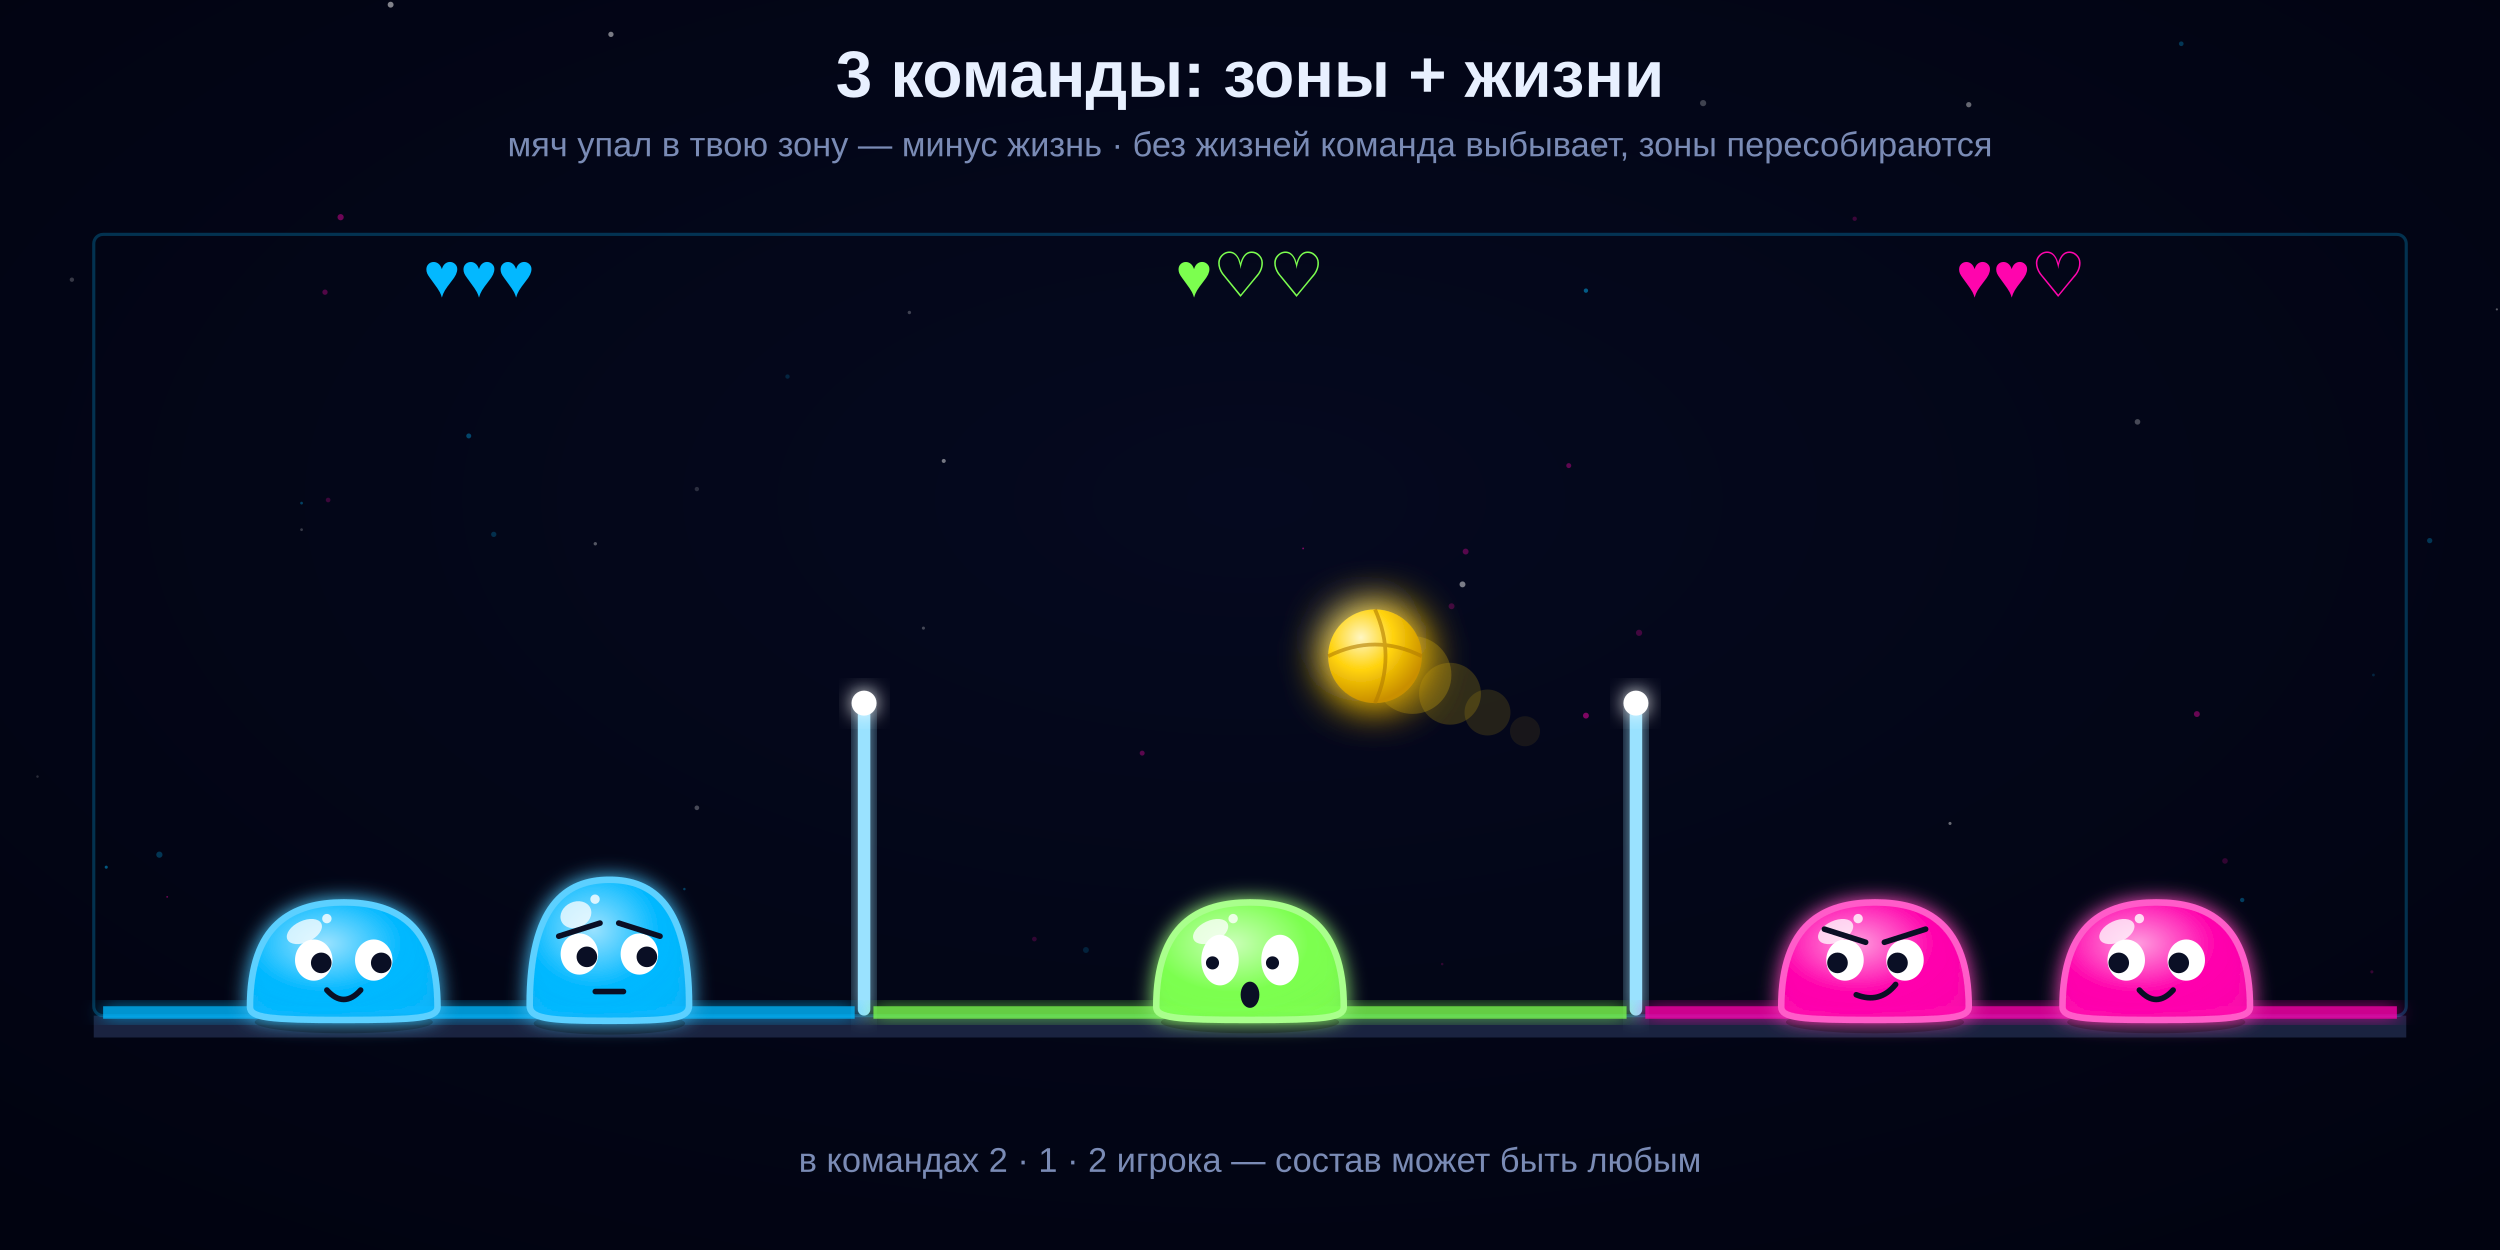
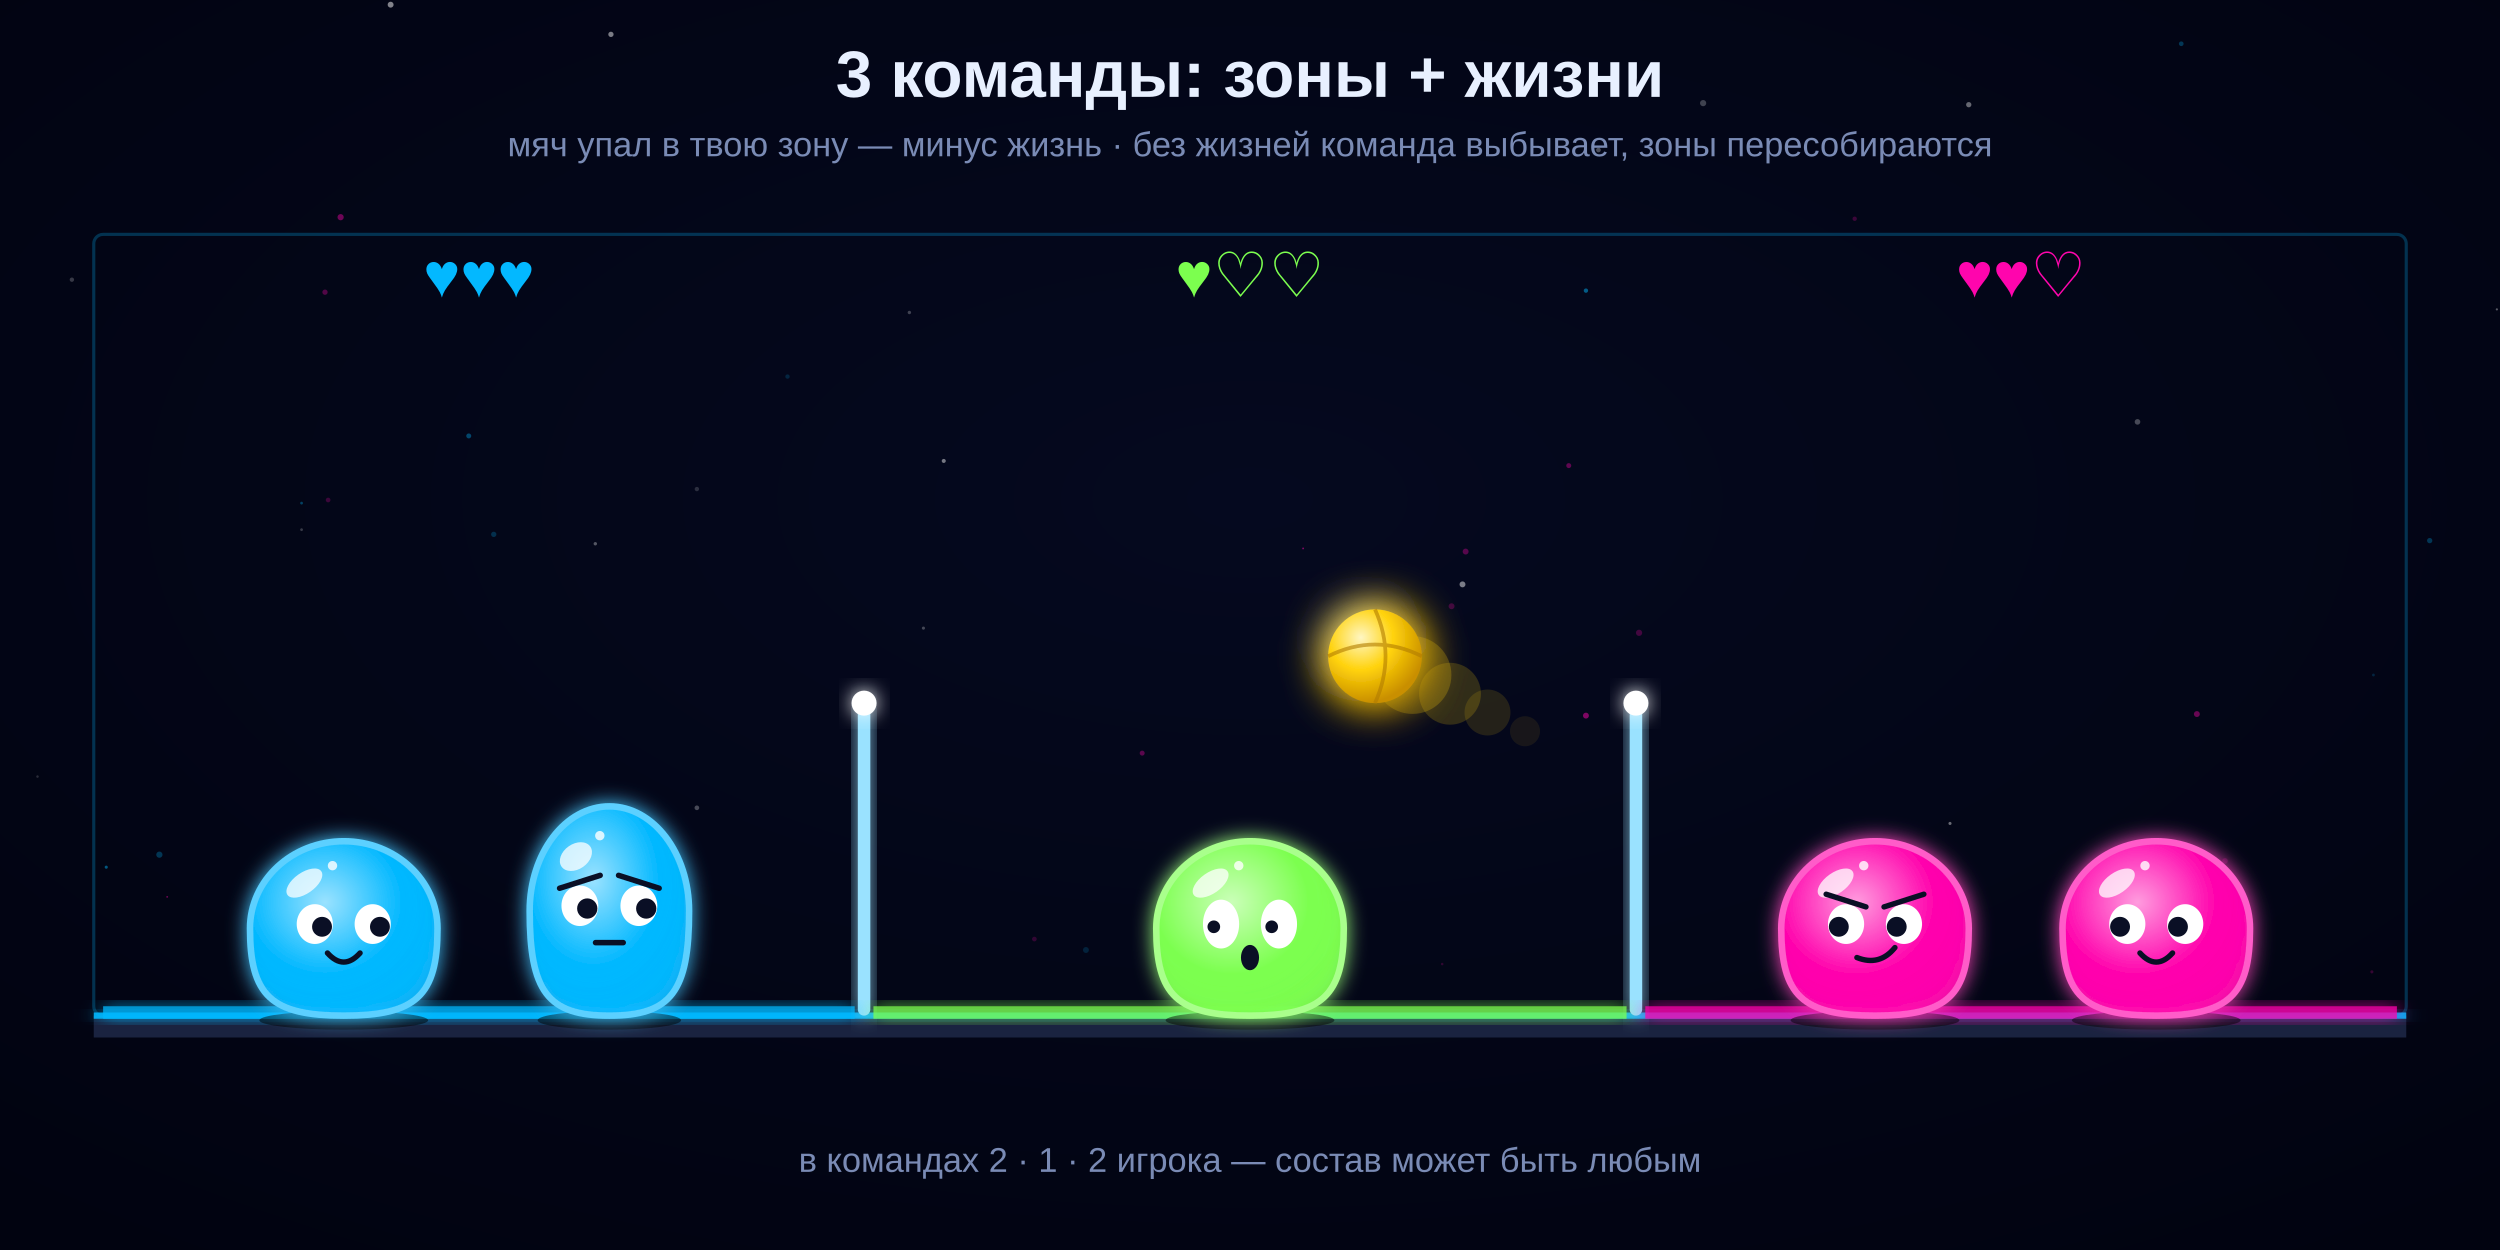
<svg xmlns="http://www.w3.org/2000/svg" width="1600" height="800" viewBox="0 0 1600 800">
  <defs>
    <filter id="glow" x="-50%" y="-50%" width="200%" height="200%">
      <feGaussianBlur stdDeviation="6" result="b" />
      <feMerge>
        <feMergeNode in="b" />
        <feMergeNode in="SourceGraphic" />
      </feMerge>
    </filter>
    <filter id="glowBig" x="-80%" y="-80%" width="260%" height="260%">
      <feGaussianBlur stdDeviation="14" result="b" />
      <feMerge>
        <feMergeNode in="b" />
        <feMergeNode in="b" />
        <feMergeNode in="SourceGraphic" />
      </feMerge>
    </filter>
    <filter id="soft">
      <feGaussianBlur stdDeviation="30" />
    </filter>
    <radialGradient id="bgG" cx="50%" cy="40%" r="75%">
      <stop offset="0" stop-color="#05091F" />
      <stop offset="1" stop-color="#010310" />
    </radialGradient>
    <radialGradient id="ballG" cx="35%" cy="30%" r="70%">
      <stop offset="0" stop-color="#FFF6C2" />
      <stop offset="0.5" stop-color="#FFD20A" />
      <stop offset="1" stop-color="#C98F00" />
    </radialGradient>
    <radialGradient id="g_cyan" cx="40%" cy="35%" r="75%">
      <stop offset="0" stop-color="#9AE2FF" />
      <stop offset="0.55" stop-color="#03B8FF" />
      <stop offset="1" stop-color="#03B8FF" stop-opacity="0.85" />
    </radialGradient>
    <radialGradient id="g_mag" cx="40%" cy="35%" r="75%">
      <stop offset="0" stop-color="#FF9BDE" />
      <stop offset="0.55" stop-color="#FF05AD" />
      <stop offset="1" stop-color="#FF05AD" stop-opacity="0.85" />
    </radialGradient>
    <radialGradient id="g_lime" cx="40%" cy="35%" r="75%">
      <stop offset="0" stop-color="#CAFFB8" />
      <stop offset="0.55" stop-color="#7CFF4F" />
      <stop offset="1" stop-color="#7CFF4F" stop-opacity="0.85" />
    </radialGradient>
    <radialGradient id="g_orange" cx="40%" cy="35%" r="75%">
      <stop offset="0" stop-color="#FFD0A5" />
      <stop offset="0.55" stop-color="#FF8A1F" />
      <stop offset="1" stop-color="#FF8A1F" stop-opacity="0.85" />
    </radialGradient>
    <radialGradient id="g_buff" cx="40%" cy="35%" r="75%">
      <stop offset="0" stop-color="#D7BDFF" />
      <stop offset="0.55" stop-color="#9B5CFF" />
      <stop offset="1" stop-color="#9B5CFF" stop-opacity="0.85" />
    </radialGradient>
  </defs>
  <rect width="1600" height="800" fill="url(#bgG)" />
  <circle cx="381" cy="348" r="1.1" fill="#ffffff" opacity="0.32" />
  <circle cx="929" cy="388" r="1.9" fill="#FF05AD" opacity="0.24" />
  <circle cx="375" cy="637" r="1.3" fill="#ffffff" opacity="0.32" />
  <circle cx="1023" cy="96" r="1.5" fill="#ffffff" opacity="0.29" />
  <circle cx="24" cy="497" r="0.8" fill="#ffffff" opacity="0.16" />
  <circle cx="1248" cy="527" r="1.0" fill="#ffffff" opacity="0.40" />
  <circle cx="1406" cy="457" r="1.9" fill="#FF05AD" opacity="0.40" />
  <circle cx="923" cy="617" r="0.8" fill="#FF05AD" opacity="0.18" />
  <circle cx="218" cy="139" r="2.0" fill="#FF05AD" opacity="0.42" />
  <circle cx="1368" cy="270" r="1.8" fill="#ffffff" opacity="0.27" />
  <circle cx="936" cy="374" r="1.9" fill="#ffffff" opacity="0.47" />
  <circle cx="46" cy="179" r="1.4" fill="#ffffff" opacity="0.21" />
  <circle cx="1377" cy="617" r="1.9" fill="#ffffff" opacity="0.19" />
  <circle cx="1049" cy="405" r="2.0" fill="#FF05AD" opacity="0.25" />
  <circle cx="102" cy="547" r="2.0" fill="#03B8FF" opacity="0.27" />
  <circle cx="107" cy="574" r="0.6" fill="#FF05AD" opacity="0.42" />
  <circle cx="1396" cy="28" r="1.5" fill="#03B8FF" opacity="0.28" />
  <circle cx="938" cy="353" r="1.9" fill="#FF05AD" opacity="0.33" />
  <circle cx="1598" cy="198" r="0.7" fill="#ffffff" opacity="0.34" />
  <circle cx="1518" cy="622" r="1.0" fill="#FF05AD" opacity="0.20" />
  <circle cx="68" cy="555" r="1.0" fill="#03B8FF" opacity="0.46" />
  <circle cx="604" cy="295" r="1.3" fill="#ffffff" opacity="0.45" />
  <circle cx="1090" cy="66" r="2.0" fill="#ffffff" opacity="0.24" />
  <circle cx="1015" cy="458" r="1.9" fill="#FF05AD" opacity="0.49" />
  <circle cx="834" cy="351" r="0.6" fill="#FF05AD" opacity="0.50" />
  <circle cx="504" cy="241" r="1.4" fill="#03B8FF" opacity="0.17" />
  <circle cx="1004" cy="298" r="1.6" fill="#FF05AD" opacity="0.36" />
  <circle cx="446" cy="313" r="1.4" fill="#ffffff" opacity="0.16" />
  <circle cx="591" cy="402" r="1.0" fill="#ffffff" opacity="0.26" />
  <circle cx="582" cy="200" r="1.1" fill="#ffffff" opacity="0.24" />
  <circle cx="1260" cy="67" r="1.7" fill="#ffffff" opacity="0.39" />
  <circle cx="210" cy="320" r="1.5" fill="#FF05AD" opacity="0.23" />
  <circle cx="300" cy="279" r="1.6" fill="#03B8FF" opacity="0.36" />
  <circle cx="1519" cy="432" r="0.9" fill="#03B8FF" opacity="0.18" />
  <circle cx="1187" cy="140" r="1.4" fill="#FF05AD" opacity="0.23" />
  <circle cx="193" cy="339" r="0.9" fill="#ffffff" opacity="0.21" />
  <circle cx="446" cy="517" r="1.5" fill="#ffffff" opacity="0.27" />
  <circle cx="208" cy="187" r="1.7" fill="#FF05AD" opacity="0.31" />
  <circle cx="1015" cy="186" r="1.4" fill="#03B8FF" opacity="0.47" />
  <circle cx="250" cy="3" r="1.9" fill="#ffffff" opacity="0.50" />
  <circle cx="695" cy="608" r="1.9" fill="#03B8FF" opacity="0.16" />
  <circle cx="731" cy="482" r="1.6" fill="#FF05AD" opacity="0.34" />
  <circle cx="1424" cy="551" r="1.8" fill="#FF05AD" opacity="0.19" />
  <circle cx="391" cy="22" r="1.7" fill="#ffffff" opacity="0.47" />
  <circle cx="1435" cy="576" r="1.4" fill="#03B8FF" opacity="0.32" />
  <circle cx="193" cy="322" r="0.9" fill="#03B8FF" opacity="0.33" />
  <circle cx="662" cy="601" r="1.5" fill="#FF05AD" opacity="0.19" />
  <circle cx="1555" cy="346" r="1.7" fill="#03B8FF" opacity="0.27" />
  <circle cx="316" cy="342" r="1.7" fill="#03B8FF" opacity="0.23" />
  <circle cx="438" cy="569" r="0.8" fill="#03B8FF" opacity="0.32" />
  <text x="800.0" y="62" font-family="Arial Rounded MT Bold, Nunito, Arial, sans-serif" font-size="42" font-weight="bold" fill="#E8F0FF" text-anchor="middle">3 команды: зоны + жизни</text>
  <text x="800.0" y="100" font-family="Arial Rounded MT Bold, Nunito, Arial, sans-serif" font-size="22" font-weight="normal" fill="#7A8BB5" text-anchor="middle">мяч упал в твою зону — минус жизнь · без жизней команда выбывает, зоны пересобираются</text>
  <rect x="60" y="650" width="1480" height="14" fill="#1A2340" />
-   <line x1="60" y1="650" x2="1540" y2="650" stroke="#03B8FF" stroke-width="3" filter="url(#glow)" opacity="0.9" />
+   <rect x="60" y="648" width="1480" height="4" fill="#03B8FF" filter="url(#glow)" opacity="0.9" />
  <rect x="60" y="150" width="1480" height="500" fill="none" stroke="#03B8FF" stroke-width="2" opacity="0.25" rx="6" />
  <rect x="549" y="450" width="8" height="200" fill="#9AE2FF" filter="url(#glow)" rx="4" />
  <circle cx="553" cy="450" r="8" fill="white" filter="url(#glow)" />
  <rect x="1043" y="450" width="8" height="200" fill="#9AE2FF" filter="url(#glow)" rx="4" />
  <circle cx="1047" cy="450" r="8" fill="white" filter="url(#glow)" />
  <rect x="66" y="644" width="481" height="8" fill="#03B8FF" opacity="0.8" filter="url(#glow)" />
  <text x="306.5" y="190" font-family="Arial Rounded MT Bold, Nunito, Arial, sans-serif" font-size="40" font-weight="bold" fill="#03B8FF" text-anchor="middle">♥♥♥</text>
  <rect x="559" y="644" width="482" height="8" fill="#7CFF4F" opacity="0.8" filter="url(#glow)" />
  <text x="800.0" y="190" font-family="Arial Rounded MT Bold, Nunito, Arial, sans-serif" font-size="40" font-weight="bold" fill="#7CFF4F" text-anchor="middle">♥♡♡</text>
  <rect x="1053" y="644" width="481" height="8" fill="#FF05AD" opacity="0.8" filter="url(#glow)" />
  <text x="1293.5" y="190" font-family="Arial Rounded MT Bold, Nunito, Arial, sans-serif" font-size="40" font-weight="bold" fill="#FF05AD" text-anchor="middle">♥♥♡</text>
  <g opacity="1.0">
-     <ellipse cx="220" cy="654.14" rx="57.0" ry="7.2" fill="#000" opacity="0.45" />
-     <path d="M160.0,644.48 C160.0,591.35 187.0,577.55 220,577.55 C253.0,577.55 280.0,591.35 280.0,644.48 C280.0,651.38 268.0,652.76 220,652.76 C172.0,652.76 160.0,651.38 160.0,644.48 Z" fill="url(#g_cyan)" stroke="#5BD0FF" stroke-width="4.2" filter="url(#glow)" />
-     <ellipse cx="194.8" cy="596.18" rx="12.0" ry="6.9" fill="white" opacity="0.75" transform="rotate(-25 194.8 596.18)" />
-     <circle cx="209.2" cy="587.9" r="3.0" fill="white" opacity="0.8" />
-     <ellipse cx="200.8" cy="614.45" rx="12.0" ry="13.2" fill="white" />
-     <circle cx="205.6" cy="616.25" r="6.6" fill="#0A0F25" />
-     <ellipse cx="239.2" cy="614.45" rx="12.0" ry="13.2" fill="white" />
-     <circle cx="244.0" cy="616.25" r="6.6" fill="#0A0F25" />
-     <path d="M209.2,633.65 Q220,645.65 230.8,633.65" stroke="#0A0F25" stroke-width="3.6" fill="none" stroke-linecap="round" />
+     <ellipse cx="220" cy="653.0" rx="54.0" ry="6.0" fill="#000" opacity="0.50" />
+     <path d="M160.0,594.2 C160.0,563.382 186.862,538.4 220,538.4 C253.138,538.4 280.0,563.382 280.0,594.2 C280.0,637.294 266.338,650.0 220,650.0 C173.662,650.0 160.0,637.294 160.0,594.2 Z" fill="url(#g_cyan)" stroke="#5BD0FF" stroke-width="4.2" filter="url(#glow)" />
+     <ellipse cx="194.8" cy="565.184" rx="13.2" ry="6.696" fill="white" opacity="0.75" transform="rotate(-35 194.8 565.184)" />
+     <circle cx="212.8" cy="554.024" r="3.0" fill="white" opacity="0.8" />
+     <ellipse cx="201.472" cy="591.41" rx="11.58" ry="12.738" fill="white" />
+     <circle cx="206.104" cy="593.147" r="6.369" fill="#0A0F25" />
+     <ellipse cx="238.528" cy="591.41" rx="11.58" ry="12.738" fill="white" />
+     <circle cx="243.16" cy="593.147" r="6.369" fill="#0A0F25" />
+     <path d="M209.578,609.938 Q220,621.518 230.422,609.938" stroke="#0A0F25" stroke-width="3.474" fill="none" stroke-linecap="round" />
  </g>
  <g opacity="1.0">
-     <ellipse cx="390" cy="654.968" rx="48.45" ry="7.2" fill="#000" opacity="0.45" />
-     <path d="M339.0,643.376 C339.0,579.62 361.95,563.06 390,563.06 C418.05,563.06 441.0,579.62 441.0,643.376 C441.0,651.656 430.8,653.312 390,653.312 C349.2,653.312 339.0,651.656 339.0,643.376 Z" fill="url(#g_cyan)" stroke="#5BD0FF" stroke-width="4.2" filter="url(#glow)" />
-     <ellipse cx="368.58" cy="585.416" rx="10.2" ry="8.28" fill="white" opacity="0.75" transform="rotate(-25 368.58 585.416)" />
-     <circle cx="380.82" cy="575.48" r="3.0" fill="white" opacity="0.8" />
-     <ellipse cx="370.8" cy="610.58" rx="12.0" ry="13.2" fill="white" />
-     <circle cx="375.6" cy="612.38" r="6.6" fill="#0A0F25" />
-     <path d="M357.6,599.18 L384.0,590.78" stroke="#0A0F25" stroke-width="3.6" stroke-linecap="round" />
-     <ellipse cx="409.2" cy="610.58" rx="12.0" ry="13.2" fill="white" />
-     <circle cx="414.0" cy="612.38" r="6.6" fill="#0A0F25" />
-     <path d="M396.0,590.78 L422.4,599.18" stroke="#0A0F25" stroke-width="3.6" stroke-linecap="round" />
-     <path d="M381.0,634.58 L399.0,634.58" stroke="#0A0F25" stroke-width="3.6" stroke-linecap="round" />
+     <ellipse cx="390" cy="653.0" rx="45.9" ry="6.0" fill="#000" opacity="0.50" />
+     <path d="M339.0,583.04 C339.0,546.058 361.833,516.08 390,516.08 C418.167,516.08 441.0,546.058 441.0,583.04 C441.0,634.753 429.387,650.0 390,650.0 C350.613,650.0 339.0,634.753 339.0,583.04 Z" fill="url(#g_cyan)" stroke="#5BD0FF" stroke-width="4.2" filter="url(#glow)" />
+     <ellipse cx="368.58" cy="548.221" rx="11.22" ry="8.035" fill="white" opacity="0.75" transform="rotate(-35 368.58 548.2208)" />
+     <circle cx="383.88" cy="534.829" r="3.0" fill="white" opacity="0.8" />
+     <ellipse cx="371.126" cy="579.692" rx="11.796" ry="12.976" fill="white" />
+     <circle cx="375.845" cy="581.461" r="6.488" fill="#0A0F25" />
+     <path d="M358.151,568.486 L384.102,560.229" stroke="#0A0F25" stroke-width="3.539" stroke-linecap="round" />
+     <ellipse cx="408.874" cy="579.692" rx="11.796" ry="12.976" fill="white" />
+     <circle cx="413.592" cy="581.461" r="6.488" fill="#0A0F25" />
+     <path d="M395.898,560.229 L421.849,568.486" stroke="#0A0F25" stroke-width="3.539" stroke-linecap="round" />
+     <path d="M381.153,603.284 L398.847,603.284" stroke="#0A0F25" stroke-width="3.539" stroke-linecap="round" />
  </g>
  <g opacity="1.0">
-     <ellipse cx="800" cy="654.14" rx="57.0" ry="7.2" fill="#000" opacity="0.45" />
-     <path d="M740.0,644.48 C740.0,591.35 767.0,577.55 800,577.55 C833.0,577.55 860.0,591.35 860.0,644.48 C860.0,651.38 848.0,652.76 800,652.76 C752.0,652.76 740.0,651.38 740.0,644.48 Z" fill="url(#g_lime)" stroke="#A9FF8C" stroke-width="4.2" filter="url(#glow)" />
-     <ellipse cx="774.8" cy="596.18" rx="12.0" ry="6.9" fill="white" opacity="0.75" transform="rotate(-25 774.8 596.18)" />
-     <circle cx="789.2" cy="587.9" r="3.0" fill="white" opacity="0.8" />
-     <ellipse cx="780.8" cy="614.45" rx="12.0" ry="16.2" fill="white" />
-     <circle cx="776.0" cy="616.25" r="4.2" fill="#0A0F25" />
-     <ellipse cx="819.2" cy="614.45" rx="12.0" ry="16.2" fill="white" />
-     <circle cx="814.4" cy="616.25" r="4.2" fill="#0A0F25" />
-     <ellipse cx="800" cy="636.65" rx="6.0" ry="8.4" fill="#0A0F25" />
+     <ellipse cx="800" cy="653.0" rx="54.0" ry="6.0" fill="#000" opacity="0.50" />
+     <path d="M740.0,594.2 C740.0,563.382 766.862,538.4 800,538.4 C833.138,538.4 860.0,563.382 860.0,594.2 C860.0,637.294 846.338,650.0 800,650.0 C753.662,650.0 740.0,637.294 740.0,594.2 Z" fill="url(#g_lime)" stroke="#A9FF8C" stroke-width="4.2" filter="url(#glow)" />
+     <ellipse cx="774.8" cy="565.184" rx="13.2" ry="6.696" fill="white" opacity="0.75" transform="rotate(-35 774.8 565.184)" />
+     <circle cx="792.8" cy="554.024" r="3.0" fill="white" opacity="0.8" />
+     <ellipse cx="781.472" cy="591.41" rx="11.58" ry="15.633" fill="white" />
+     <circle cx="776.84" cy="593.147" r="4.053" fill="#0A0F25" />
+     <ellipse cx="818.528" cy="591.41" rx="11.58" ry="15.633" fill="white" />
+     <circle cx="813.896" cy="593.147" r="4.053" fill="#0A0F25" />
+     <ellipse cx="800" cy="612.833" rx="5.79" ry="8.106" fill="#0A0F25" />
  </g>
  <g opacity="1.0">
-     <ellipse cx="1200" cy="654.14" rx="57.0" ry="7.2" fill="#000" opacity="0.45" />
-     <path d="M1140.0,644.48 C1140.0,591.35 1167.0,577.55 1200,577.55 C1233.0,577.55 1260.0,591.35 1260.0,644.48 C1260.0,651.38 1248.0,652.76 1200,652.76 C1152.0,652.76 1140.0,651.38 1140.0,644.48 Z" fill="url(#g_mag)" stroke="#FF5CC9" stroke-width="4.2" filter="url(#glow)" />
-     <ellipse cx="1174.8" cy="596.18" rx="12.0" ry="6.9" fill="white" opacity="0.75" transform="rotate(-25 1174.8 596.18)" />
-     <circle cx="1189.2" cy="587.9" r="3.0" fill="white" opacity="0.8" />
-     <ellipse cx="1180.8" cy="614.45" rx="12.0" ry="13.2" fill="white" />
-     <circle cx="1176.0" cy="616.25" r="6.6" fill="#0A0F25" />
-     <path d="M1167.6,594.65 L1194.0,603.05" stroke="#0A0F25" stroke-width="3.6" stroke-linecap="round" />
-     <ellipse cx="1219.2" cy="614.45" rx="12.0" ry="13.2" fill="white" />
-     <circle cx="1214.4" cy="616.25" r="6.6" fill="#0A0F25" />
-     <path d="M1206.0,603.05 L1232.4,594.65" stroke="#0A0F25" stroke-width="3.6" stroke-linecap="round" />
-     <path d="M1188.0,636.65 Q1203.0,642.65 1213.2,630.05" stroke="#0A0F25" stroke-width="3.6" fill="none" stroke-linecap="round" />
+     <ellipse cx="1200" cy="653.0" rx="54.0" ry="6.0" fill="#000" opacity="0.50" />
+     <path d="M1140.0,594.2 C1140.0,563.382 1166.862,538.4 1200,538.4 C1233.138,538.4 1260.0,563.382 1260.0,594.2 C1260.0,637.294 1246.338,650.0 1200,650.0 C1153.662,650.0 1140.0,637.294 1140.0,594.2 Z" fill="url(#g_mag)" stroke="#FF5CC9" stroke-width="4.2" filter="url(#glow)" />
+     <ellipse cx="1174.8" cy="565.184" rx="13.2" ry="6.696" fill="white" opacity="0.75" transform="rotate(-35 1174.8 565.184)" />
+     <circle cx="1192.8" cy="554.024" r="3.0" fill="white" opacity="0.8" />
+     <ellipse cx="1181.472" cy="591.41" rx="11.58" ry="12.738" fill="white" />
+     <circle cx="1176.84" cy="593.147" r="6.369" fill="#0A0F25" />
+     <path d="M1168.734,572.303 L1194.21,580.409" stroke="#0A0F25" stroke-width="3.474" stroke-linecap="round" />
+     <ellipse cx="1218.528" cy="591.41" rx="11.58" ry="12.738" fill="white" />
+     <circle cx="1213.896" cy="593.147" r="6.369" fill="#0A0F25" />
+     <path d="M1205.79,580.409 L1231.266,572.303" stroke="#0A0F25" stroke-width="3.474" stroke-linecap="round" />
+     <path d="M1188.42,612.833 Q1202.895,618.623 1212.738,606.464" stroke="#0A0F25" stroke-width="3.474" fill="none" stroke-linecap="round" />
  </g>
  <g opacity="1.0">
-     <ellipse cx="1380" cy="654.14" rx="57.0" ry="7.2" fill="#000" opacity="0.45" />
-     <path d="M1320.0,644.48 C1320.0,591.35 1347.0,577.55 1380,577.55 C1413.0,577.55 1440.0,591.35 1440.0,644.48 C1440.0,651.38 1428.0,652.76 1380,652.76 C1332.0,652.76 1320.0,651.38 1320.0,644.48 Z" fill="url(#g_mag)" stroke="#FF5CC9" stroke-width="4.2" filter="url(#glow)" />
-     <ellipse cx="1354.8" cy="596.18" rx="12.0" ry="6.9" fill="white" opacity="0.75" transform="rotate(-25 1354.8 596.18)" />
-     <circle cx="1369.2" cy="587.9" r="3.0" fill="white" opacity="0.8" />
-     <ellipse cx="1360.8" cy="614.45" rx="12.0" ry="13.2" fill="white" />
-     <circle cx="1356.0" cy="616.25" r="6.6" fill="#0A0F25" />
-     <ellipse cx="1399.2" cy="614.45" rx="12.0" ry="13.2" fill="white" />
-     <circle cx="1394.4" cy="616.25" r="6.6" fill="#0A0F25" />
-     <path d="M1369.2,633.65 Q1380,645.65 1390.8,633.65" stroke="#0A0F25" stroke-width="3.6" fill="none" stroke-linecap="round" />
+     <ellipse cx="1380" cy="653.0" rx="54.0" ry="6.0" fill="#000" opacity="0.50" />
+     <path d="M1320.0,594.2 C1320.0,563.382 1346.862,538.4 1380,538.4 C1413.138,538.4 1440.0,563.382 1440.0,594.2 C1440.0,637.294 1426.338,650.0 1380,650.0 C1333.662,650.0 1320.0,637.294 1320.0,594.2 Z" fill="url(#g_mag)" stroke="#FF5CC9" stroke-width="4.2" filter="url(#glow)" />
+     <ellipse cx="1354.8" cy="565.184" rx="13.2" ry="6.696" fill="white" opacity="0.75" transform="rotate(-35 1354.8 565.184)" />
+     <circle cx="1372.8" cy="554.024" r="3.0" fill="white" opacity="0.8" />
+     <ellipse cx="1361.472" cy="591.41" rx="11.58" ry="12.738" fill="white" />
+     <circle cx="1356.84" cy="593.147" r="6.369" fill="#0A0F25" />
+     <ellipse cx="1398.528" cy="591.41" rx="11.58" ry="12.738" fill="white" />
+     <circle cx="1393.896" cy="593.147" r="6.369" fill="#0A0F25" />
+     <path d="M1369.578,609.938 Q1380,621.518 1390.422,609.938" stroke="#0A0F25" stroke-width="3.474" fill="none" stroke-linecap="round" />
  </g>
  <circle cx="904" cy="432" r="24.9" fill="#FFD20A" opacity="0.23" />
  <circle cx="928" cy="444" r="19.8" fill="#FFD20A" opacity="0.18" />
  <circle cx="952" cy="456" r="14.7" fill="#FFD20A" opacity="0.13" />
  <circle cx="976" cy="468" r="9.6" fill="#FFD20A" opacity="0.08" />
  <circle cx="880" cy="420" r="30" fill="url(#ballG)" filter="url(#glowBig)" />
  <path d="M850,420 Q880,405.0 910,420 M880,390 Q893.5,420 880,450" stroke="#B07B00" stroke-width="2.4" fill="none" opacity="0.6" />
  <text x="800" y="750" font-family="Arial Rounded MT Bold, Nunito, Arial, sans-serif" font-size="22" font-weight="normal" fill="#7A8BB5" text-anchor="middle">в командах 2 · 1 · 2 игрока — состав может быть любым</text>
</svg>
